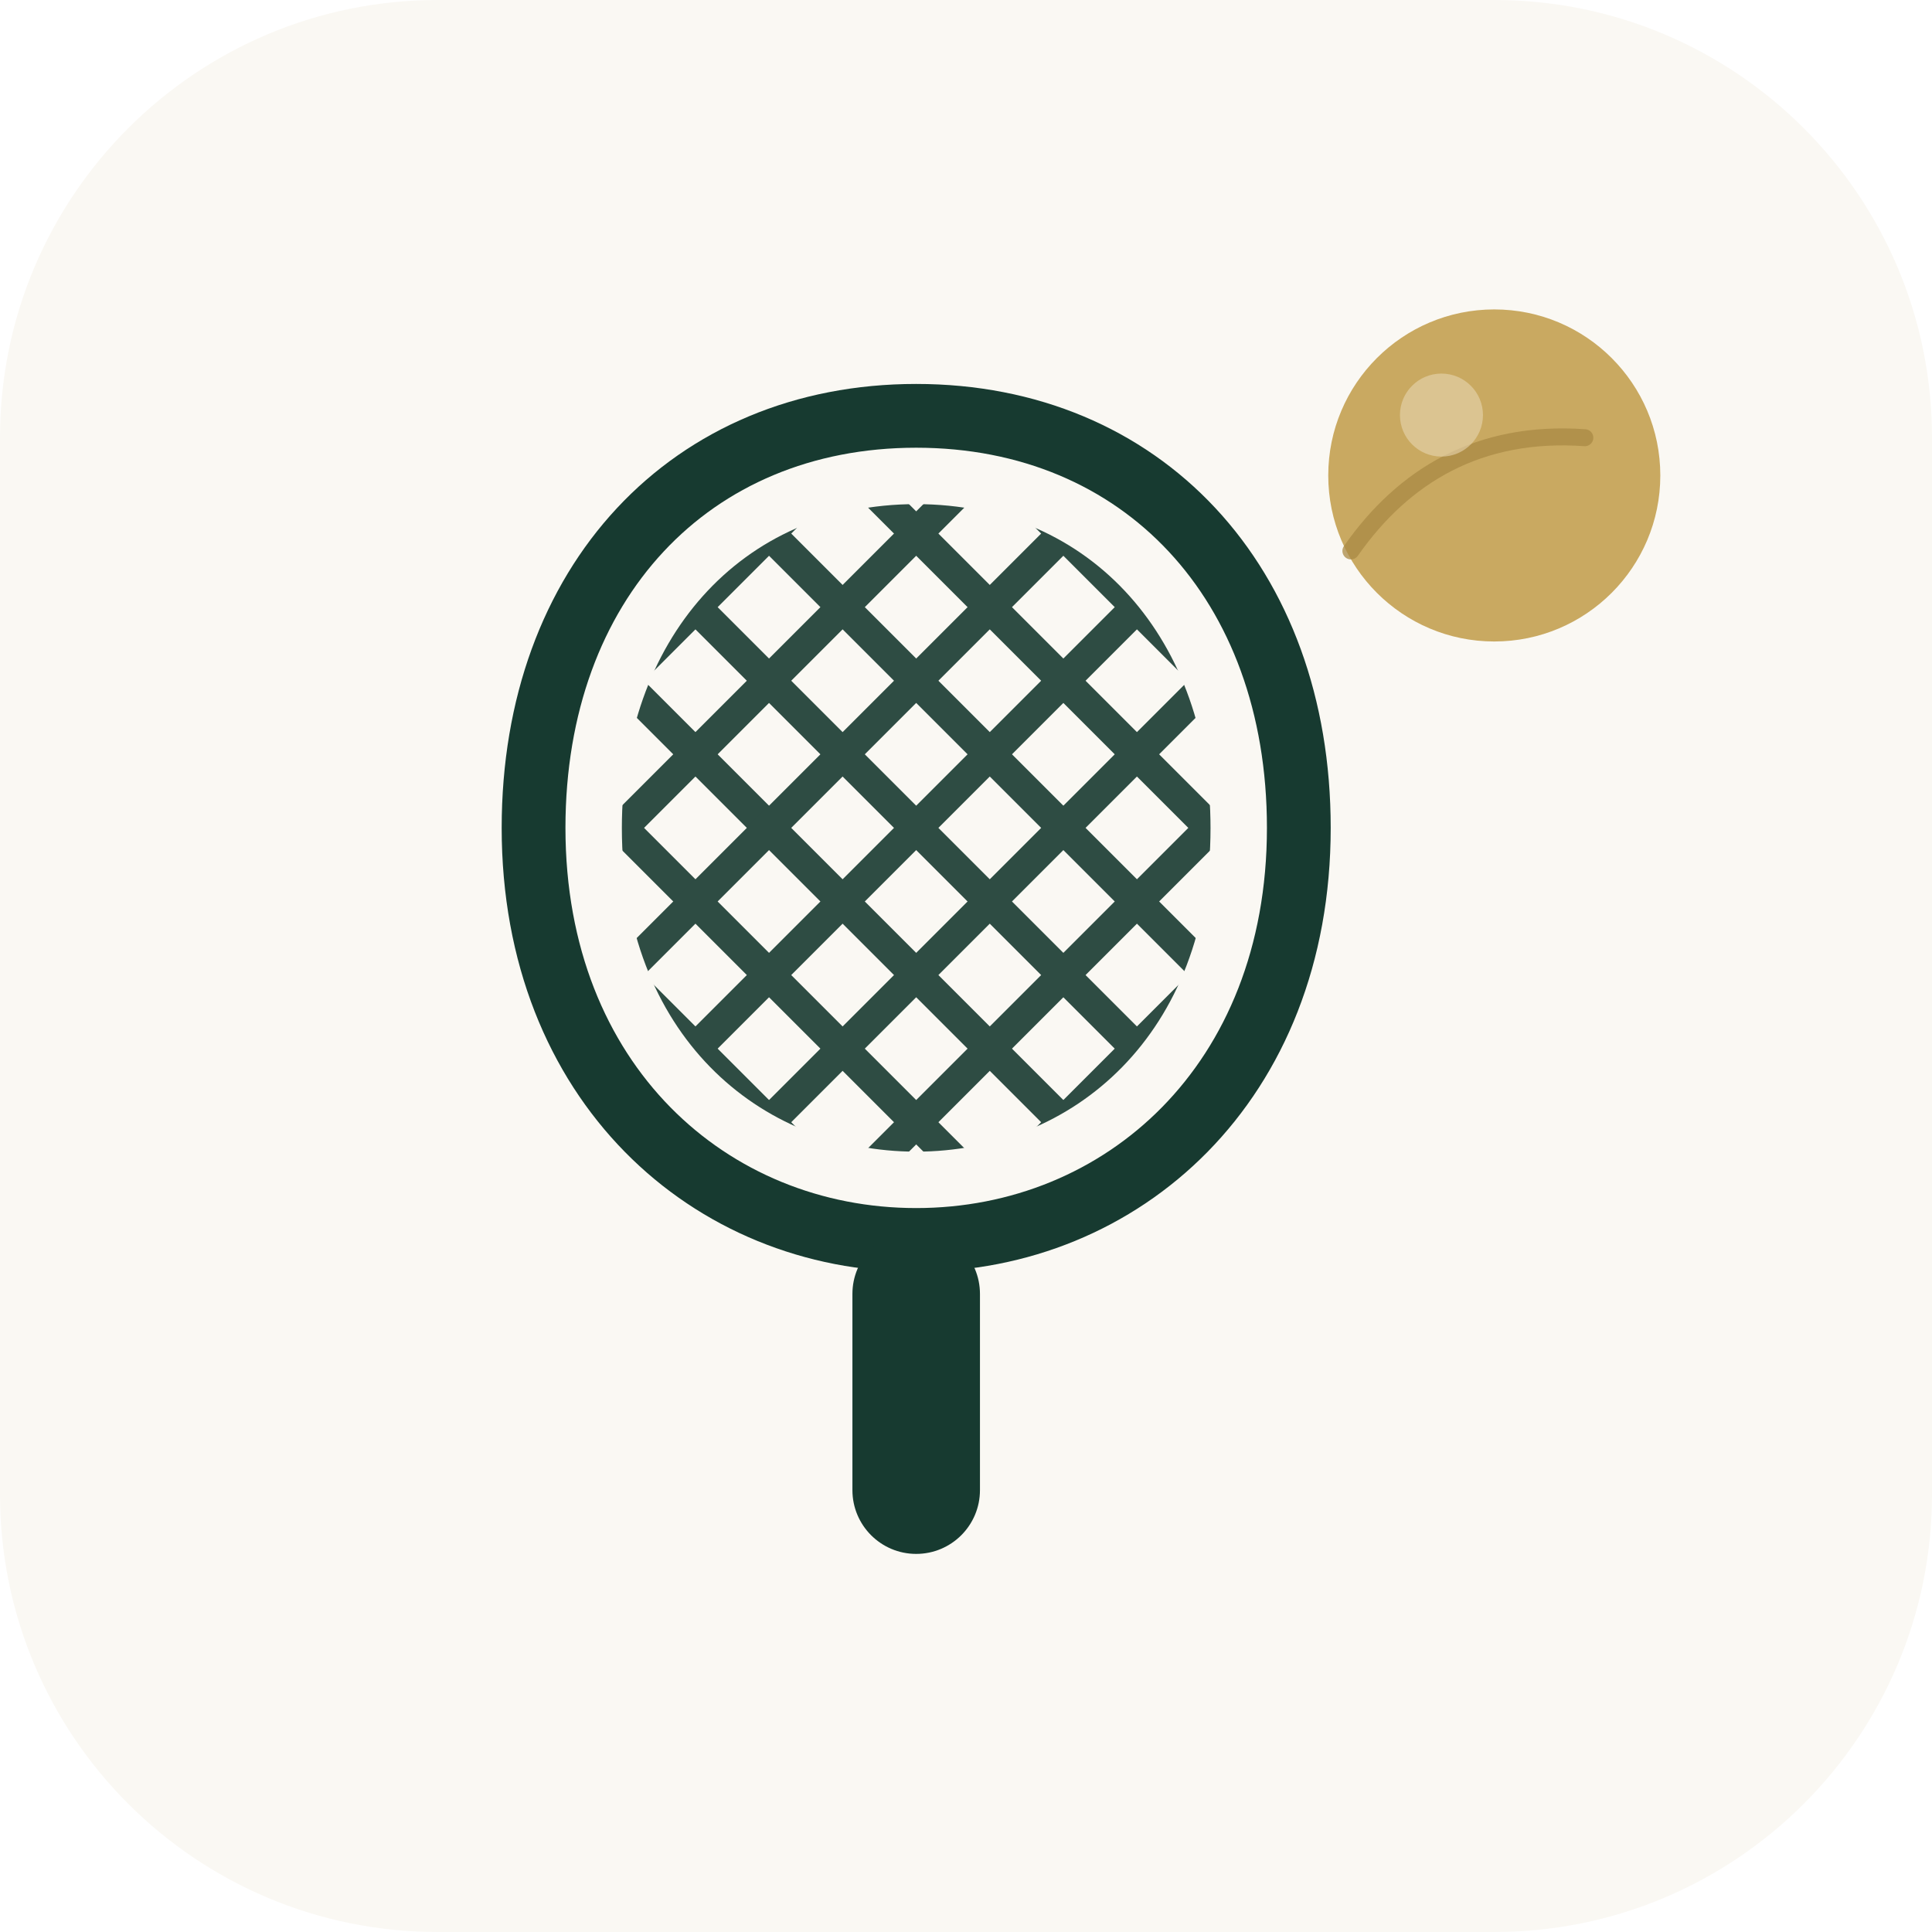
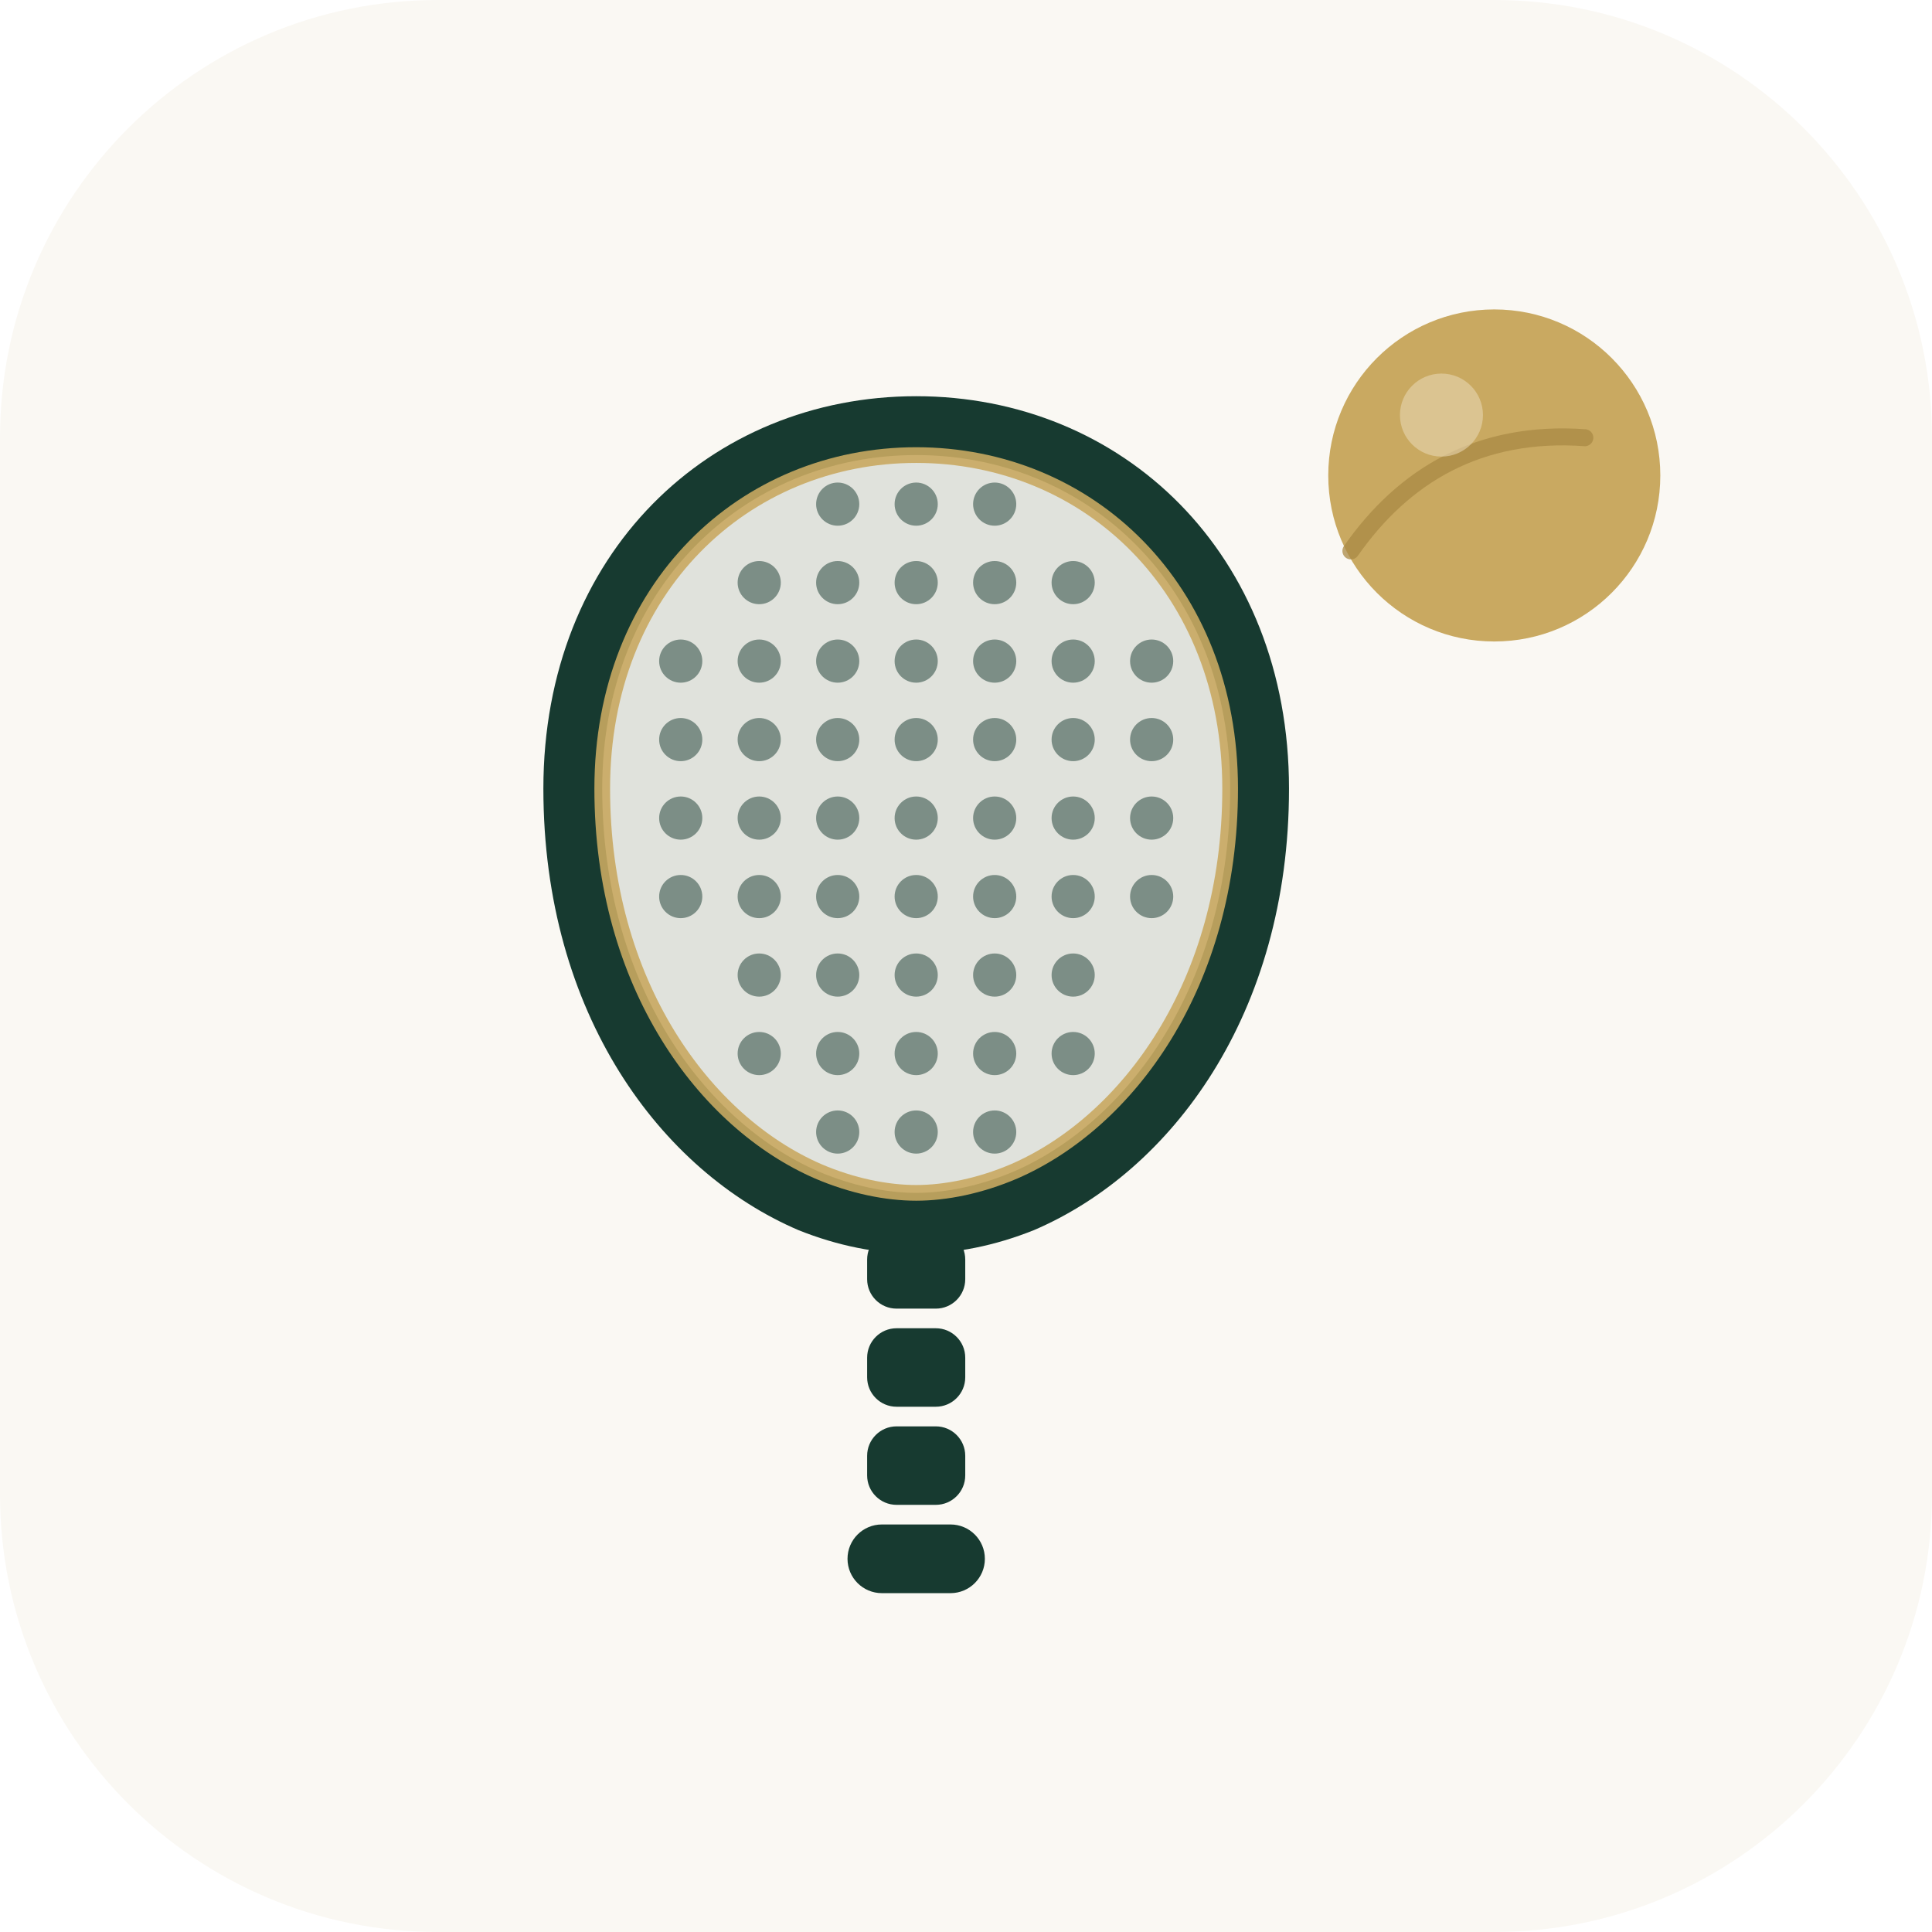
<svg xmlns="http://www.w3.org/2000/svg" width="512" height="512" viewBox="0 0 512 512" fill="none">
-   <defs>
-     <clipPath id="headL">
-       <path d="M48 16 C66 16 78 30 78 49 C78 70 64 82 48 82 C32 82 18 70 18 49 C18 30 30 16 48 16 Z" transform="translate(118 92) scale(2.6)" />
-     </clipPath>
-   </defs>
  <rect width="512" height="512" rx="116" fill="#FAF8F3" />
-   <g clip-path="url(#headL)" stroke="#173A30" stroke-linecap="round" opacity="0.9">
-     <g transform="translate(118 92) scale(2.6)" stroke-width="3.2">
-       <line x1="-52" y1="-6" x2="58" y2="104" />
-       <line x1="58" y1="-6" x2="-52" y2="104" />
-       <line x1="-37" y1="-6" x2="73" y2="104" />
-       <line x1="73" y1="-6" x2="-37" y2="104" />
-       <line x1="-22" y1="-6" x2="88" y2="104" />
-       <line x1="88" y1="-6" x2="-22" y2="104" />
-       <line x1="-7" y1="-6" x2="103" y2="104" />
-       <line x1="103" y1="-6" x2="-7" y2="104" />
-       <line x1="8" y1="-6" x2="118" y2="104" />
-       <line x1="118" y1="-6" x2="8" y2="104" />
-       <line x1="23" y1="-6" x2="133" y2="104" />
-       <line x1="133" y1="-6" x2="23" y2="104" />
-       <line x1="38" y1="-6" x2="148" y2="104" />
-       <line x1="148" y1="-6" x2="38" y2="104" />
+   <g transform="translate(118 92) scale(2.6)">
+     <path d="M48 11 C65.5 11 80 24.5 80 45 C80 65 69.5 79 58 84 C54.5 85.5 51 86.2 48 86.2 C45 86.2 41.5 85.5 38 84 C26.5 79 16 65 16 45 C16 24.5 30.5 11 48 11 Z" fill="#173A30" opacity="0.12" />
+     <g fill="#173A30" opacity="0.5">
+       <circle cx="40" cy="16" r="2.2" />
+       <circle cx="48" cy="16" r="2.2" />
+       <circle cx="56" cy="16" r="2.2" />
+       <circle cx="32" cy="24" r="2.2" />
+       <circle cx="40" cy="24" r="2.2" />
+       <circle cx="48" cy="24" r="2.2" />
+       <circle cx="56" cy="24" r="2.2" />
+       <circle cx="64" cy="24" r="2.2" />
+       <circle cx="24" cy="32" r="2.2" />
+       <circle cx="32" cy="32" r="2.2" />
+       <circle cx="40" cy="32" r="2.2" />
+       <circle cx="48" cy="32" r="2.2" />
+       <circle cx="56" cy="32" r="2.2" />
+       <circle cx="64" cy="32" r="2.2" />
+       <circle cx="72" cy="32" r="2.2" />
+       <circle cx="24" cy="40" r="2.2" />
+       <circle cx="32" cy="40" r="2.2" />
+       <circle cx="40" cy="40" r="2.2" />
+       <circle cx="48" cy="40" r="2.2" />
+       <circle cx="56" cy="40" r="2.2" />
+       <circle cx="64" cy="40" r="2.2" />
+       <circle cx="72" cy="40" r="2.2" />
+       <circle cx="24" cy="48" r="2.2" />
+       <circle cx="32" cy="48" r="2.2" />
+       <circle cx="40" cy="48" r="2.2" />
+       <circle cx="48" cy="48" r="2.2" />
+       <circle cx="56" cy="48" r="2.2" />
+       <circle cx="64" cy="48" r="2.2" />
+       <circle cx="72" cy="48" r="2.2" />
+       <circle cx="24" cy="56" r="2.2" />
+       <circle cx="32" cy="56" r="2.2" />
+       <circle cx="40" cy="56" r="2.2" />
+       <circle cx="48" cy="56" r="2.2" />
+       <circle cx="56" cy="56" r="2.2" />
+       <circle cx="64" cy="56" r="2.2" />
+       <circle cx="72" cy="56" r="2.2" />
+       <circle cx="32" cy="64" r="2.2" />
+       <circle cx="40" cy="64" r="2.2" />
+       <circle cx="48" cy="64" r="2.2" />
+       <circle cx="56" cy="64" r="2.2" />
+       <circle cx="64" cy="64" r="2.2" />
+       <circle cx="32" cy="72" r="2.2" />
+       <circle cx="40" cy="72" r="2.2" />
+       <circle cx="48" cy="72" r="2.2" />
+       <circle cx="56" cy="72" r="2.2" />
+       <circle cx="64" cy="72" r="2.2" />
+       <circle cx="40" cy="80" r="2.2" />
+       <circle cx="48" cy="80" r="2.2" />
+       <circle cx="56" cy="80" r="2.2" />
    </g>
-   </g>
-   <g transform="translate(118 92) scale(2.6)">
-     <path d="M48 7 C71 7 87 24 87 49 C87 75 69 91 48 91 C27 91 9 75 9 49 C9 24 25 7 48 7 Z" stroke="#173A30" stroke-width="6.5" />
-     <rect x="41.5" y="90" width="13" height="33" rx="6.5" fill="#173A30" />
+     <path fill-rule="evenodd" fill="#173A30" d="M48 5 C69 5 86 21 86 45 C86 68 74 84 60 90 C56 91.6 52 92.4 48 92.4 C44 92.4 40 91.6 36 90 C22 84 10 68 10 45 C10 21 27 5 48 5 Z M48 11 C65.5 11 80 24.5 80 45 C80 65 69.5 79 58 84 C54.5 85.5 51 86.2 48 86.2 C45 86.2 41.5 85.5 38 84 C26.5 79 16 65 16 45 C16 24.5 30.5 11 48 11 Z" />
+     <path d="M48 11 C65.5 11 80 24.5 80 45 C80 65 69.5 79 58 84 C54.5 85.5 51 86.2 48 86.2 C45 86.2 41.5 85.5 38 84 C26.5 79 16 65 16 45 C16 24.5 30.5 11 48 11 Z" stroke="#C9A961" stroke-width="1.6" opacity="0.9" />
+     <rect x="43" y="90" width="10" height="8" rx="3" fill="#173A30" />
+     <rect x="43" y="100" width="10" height="8" rx="3" fill="#173A30" />
+     <rect x="43" y="110" width="10" height="8" rx="3" fill="#173A30" />
+     <rect x="41" y="120" width="14" height="7" rx="3.5" fill="#173A30" />
  </g>
  <circle cx="396" cy="126" r="44" fill="#C9A961" />
  <path d="M358 146 C372 126 392 114 420 116" stroke="#A98944" stroke-width="4.5" fill="none" stroke-linecap="round" opacity="0.75" />
  <circle cx="382" cy="110" r="11" fill="#E8D6B0" opacity="0.6" />
</svg>
